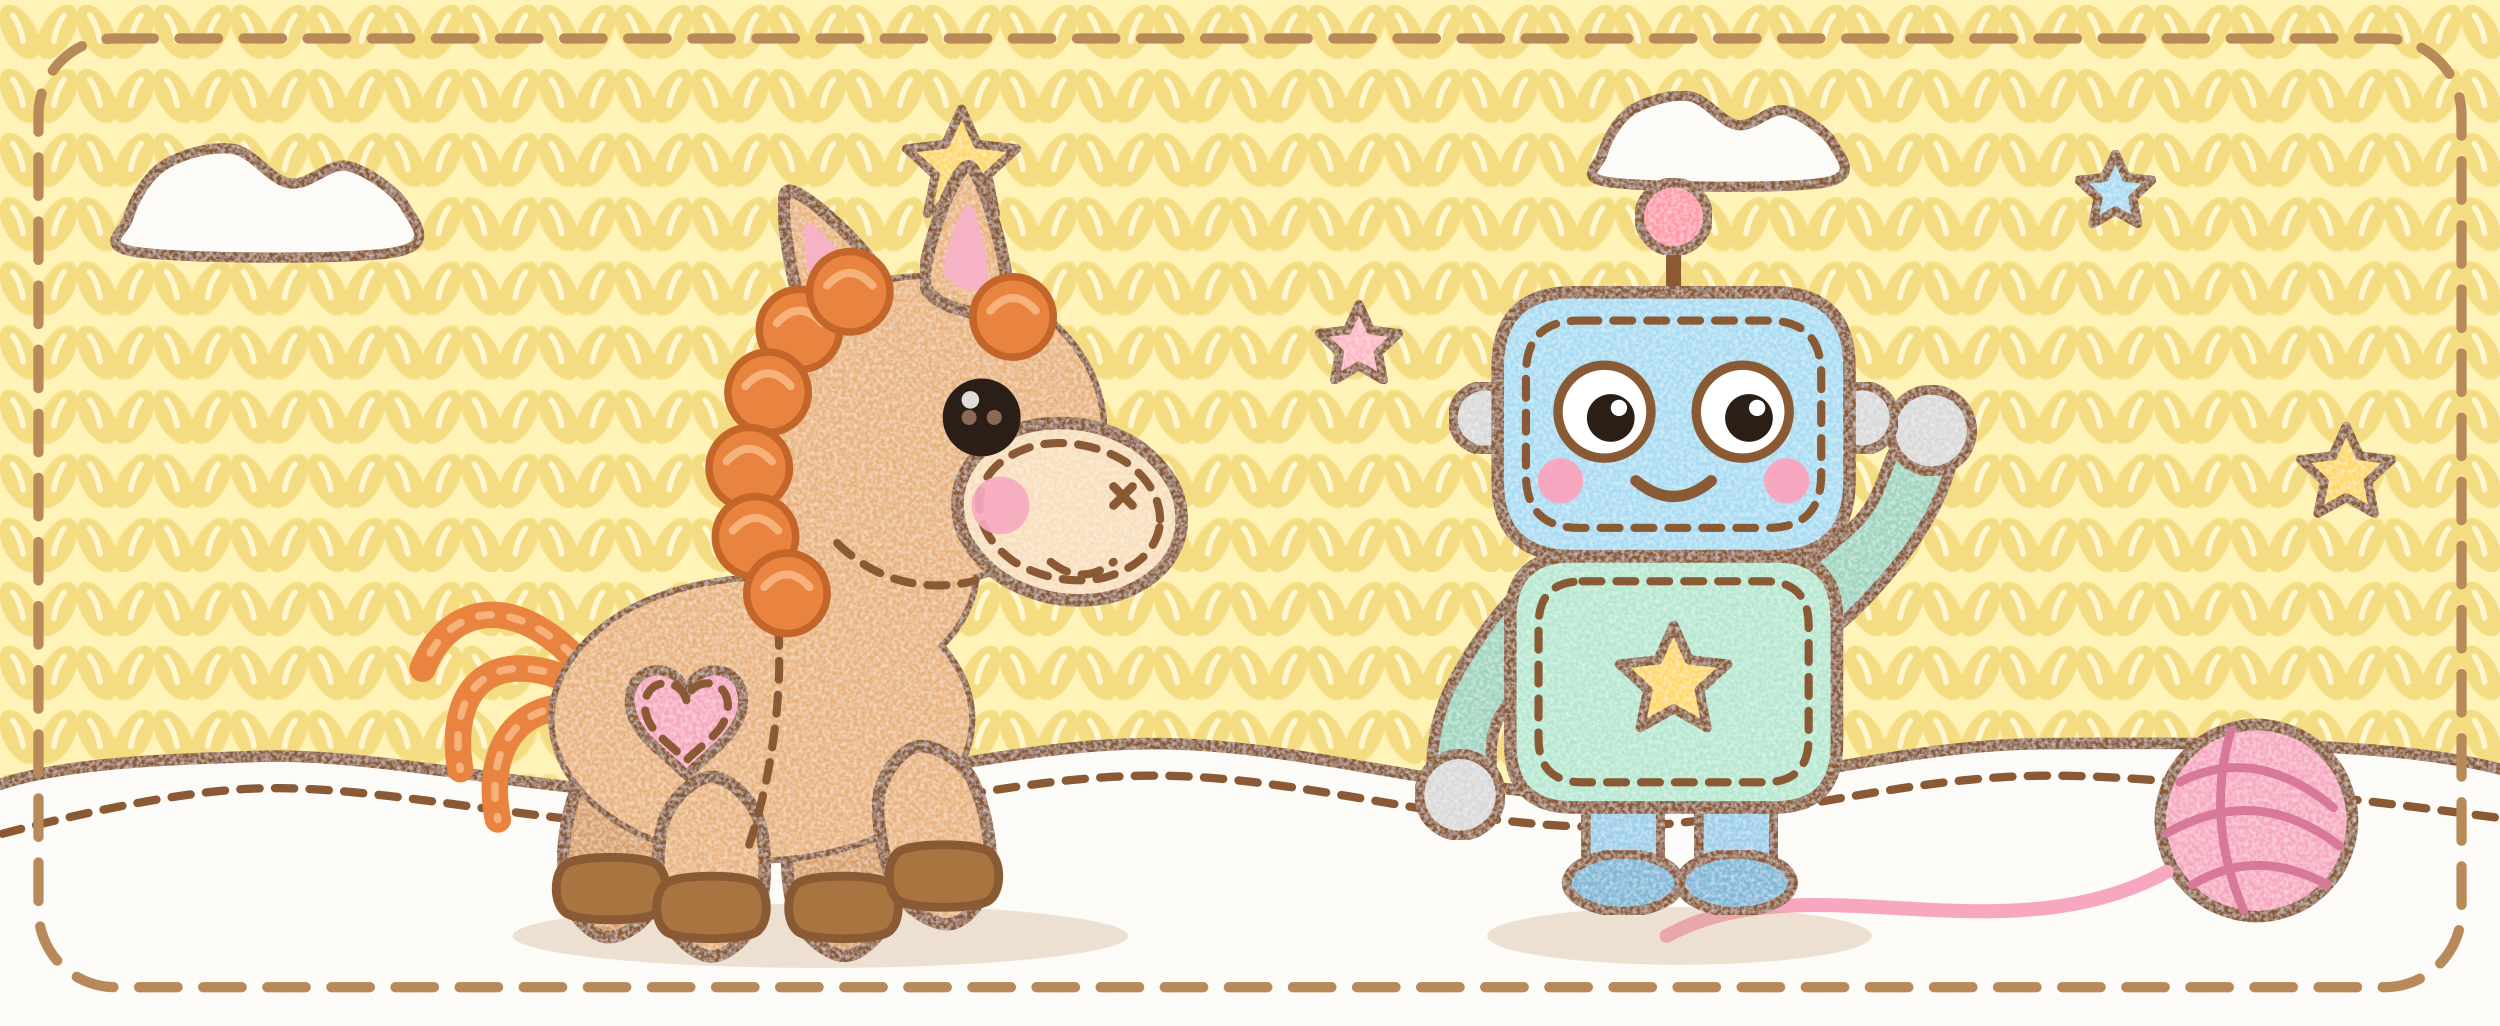
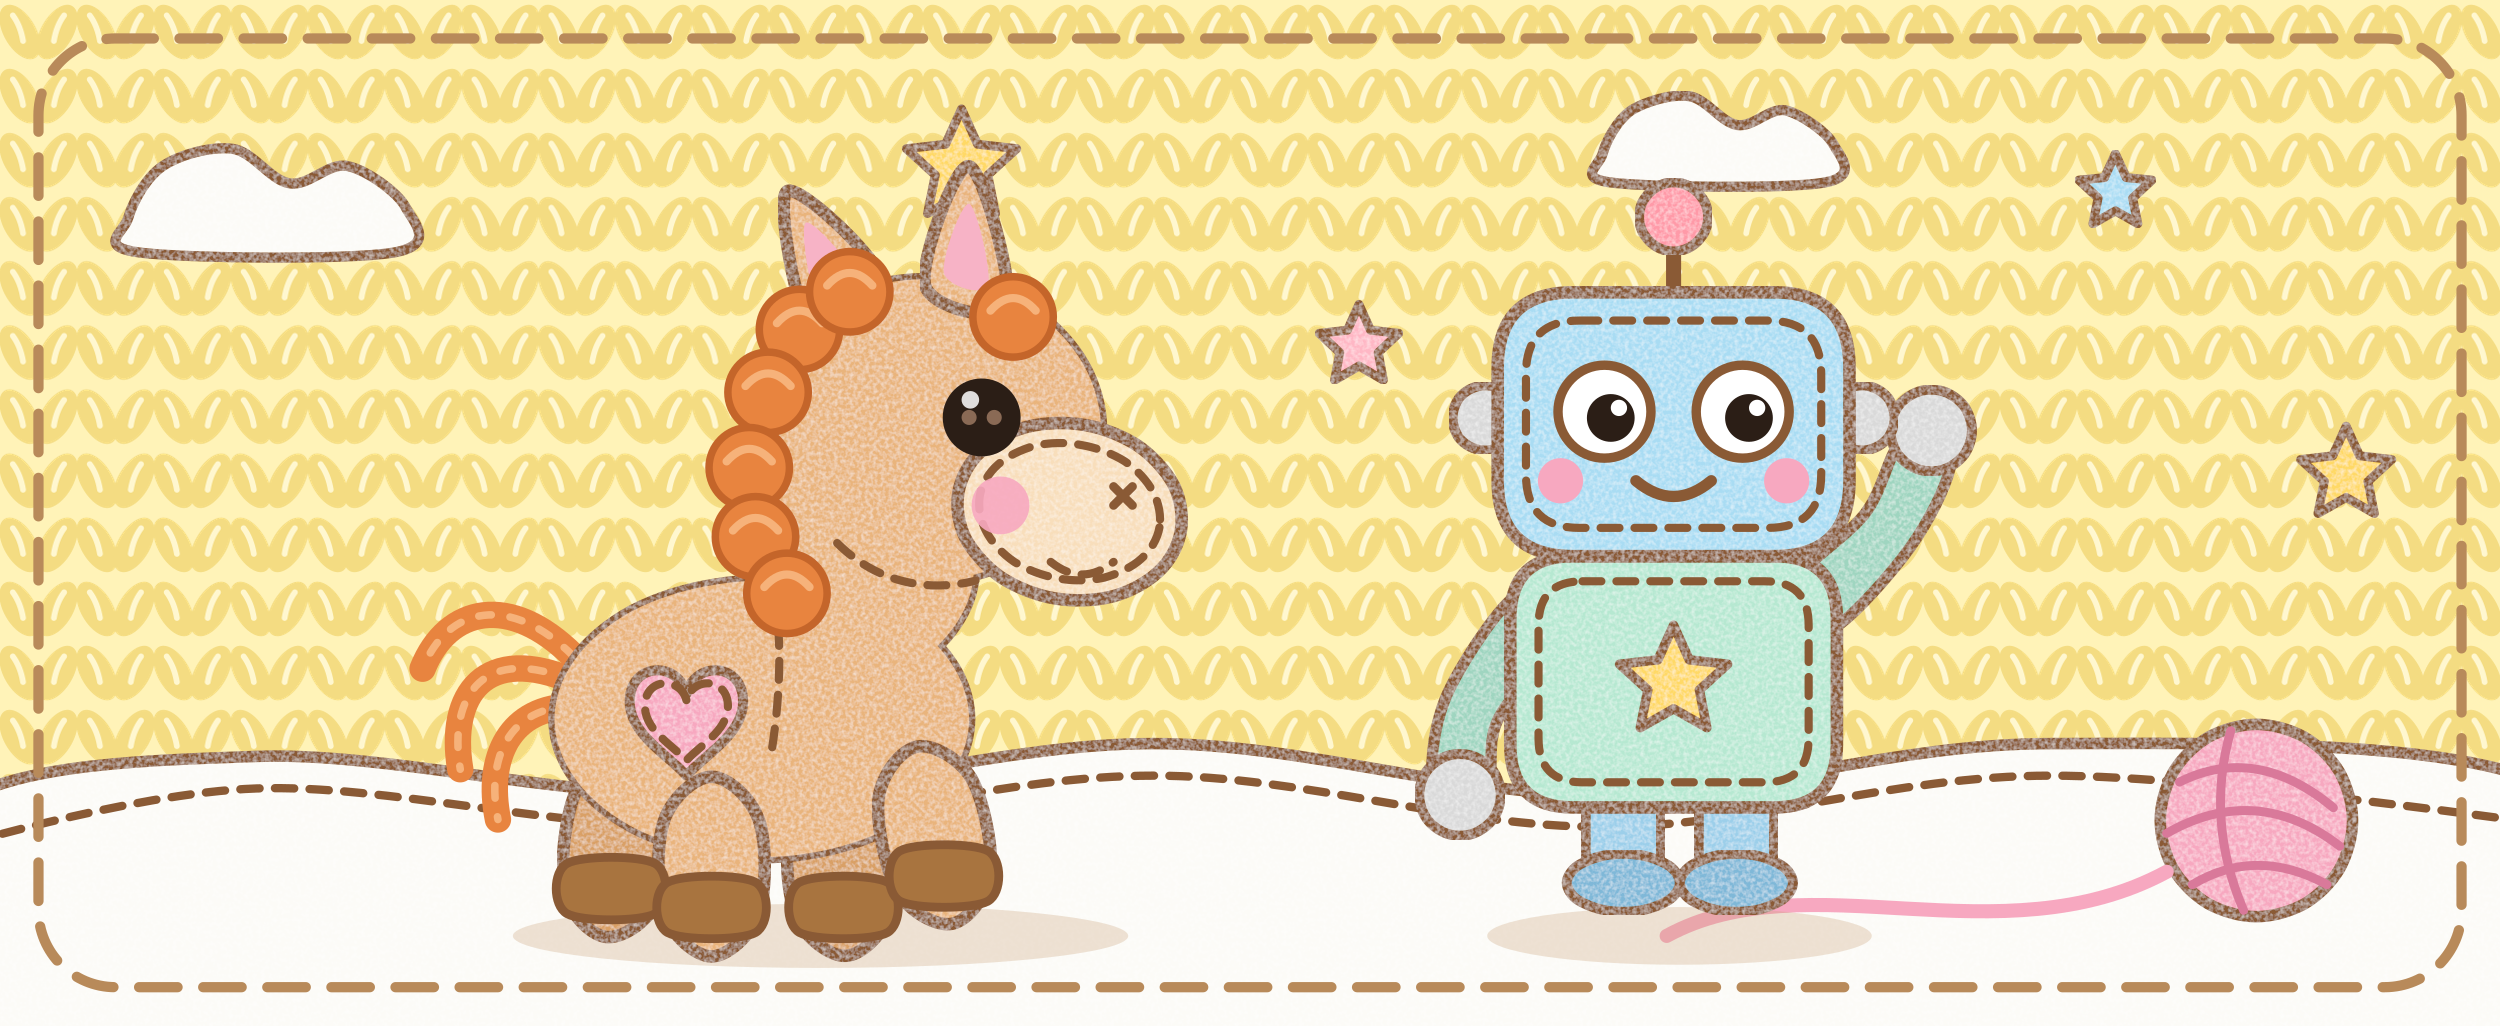
<svg xmlns="http://www.w3.org/2000/svg" viewBox="0 0 390 160" width="390" height="160">
  <defs>
    <pattern id="knit" width="12" height="10" patternUnits="userSpaceOnUse">
      <ellipse cx="3.1" cy="5" rx="2.5" ry="4.7" transform="rotate(-30 3.1 5)" fill="#F4DC82" />
      <ellipse cx="8.9" cy="5" rx="2.5" ry="4.7" transform="rotate(30 8.9 5)" fill="#F4DC82" />
      <path d="M2 2.4 q1.2 1.6 1.6 4 M10 2.4 q-1.2 1.6 -1.6 4" stroke="#FFF7CF" stroke-width=".9" fill="none" stroke-linecap="round" />
    </pattern>
    <filter id="felt" x="-5%" y="-5%" width="110%" height="110%">
      <feTurbulence type="fractalNoise" baseFrequency="1.6" numOctaves="2" seed="3" result="n" />
      <feColorMatrix in="n" type="matrix" values="0 0 0 0 1  0 0 0 0 1  0 0 0 0 1  0 0 0 .9 -.32" result="w" />
      <feComposite in="w" in2="SourceGraphic" operator="in" result="t" />
      <feMerge>
        <feMergeNode in="SourceGraphic" />
        <feMergeNode in="t" />
      </feMerge>
    </filter>
  </defs>
  <rect width="390" height="160" fill="#FFF3B8" />
  <rect width="390" height="160" fill="url(#knit)" />
  <path d="M-10 128 C-1.7 119.3 20 118.7 40 118 C60 117.3 86.7 124.3 110 124 C133.3 123.7 156.7 116 180 116 C203.3 116 226.7 124 250 124 C273.3 124 295 116 320 116 C345 116 386.7 115 400 124 C413.3 133 468.3 162.3 400 170 C331.7 177.7 58.3 177 -10 170 C-78.3 163 -18.3 136.7 -10 128 Z" fill="#FCFBF7" stroke="#8A5A35" stroke-width="1.8" stroke-linejoin="round" filter="url(#felt)" />
  <path d="M-10 133 C-10 133 20 123.7 40 123 C60 122.3 86.7 129.3 110 129 C133.3 128.7 156.7 121 180 121 C203.3 121 226.7 129 250 129 C273.3 129 295 121 320 121 C345 121 400 129 400 129" fill="none" stroke="#8A5A35" stroke-width="1.3" stroke-dasharray="3 2.4" stroke-linecap="round" />
  <path d="M20 34 C20.6 31.8 22.7 27.7 25.4 25.9 C28.1 24.1 32.9 22.8 36.2 23.2 C39.5 23.6 42.2 28.2 45.2 28.6 C48.2 29.1 51.2 25.3 54.2 25.9 C57.2 26.5 62 30 63.2 32.2 C64.4 34.5 68.3 38.2 61.4 39.4 C54.5 40.6 28.7 40.3 21.8 39.4 C14.9 38.5 19.4 36.2 20 34 Z" fill="#FCFBF7" stroke="#8A5A35" stroke-width="1.6" stroke-linejoin="round" filter="url(#felt)" />
  <path d="M250 24 C250.5 22.1 252.2 18.8 254.5 17.2 C256.8 15.8 260.8 14.6 263.5 15 C266.2 15.4 268.5 19.1 271 19.5 C273.5 19.9 276 16.8 278.5 17.2 C281 17.8 285 20.6 286 22.5 C287 24.4 290.2 27.5 284.5 28.5 C278.8 29.5 257.2 29.2 251.5 28.5 C245.8 27.8 249.5 25.9 250 24 Z" fill="#FCFBF7" stroke="#8A5A35" stroke-width="1.6" stroke-linejoin="round" filter="url(#felt)" />
  <path d="M150 17 L152.5 22.5 L158.6 23.2 L154.1 27.3 L155.3 33.3 L150 30.3 L144.7 33.3 L145.9 27.3 L141.4 23.2 L147.5 22.5 Z" fill="#FFD966" stroke="#8A5A35" stroke-width="1.4" stroke-linejoin="round" filter="url(#felt)" />
  <path d="M212 47.5 L213.8 51.5 L218.2 52 L215 55 L215.8 59.3 L212 57.1 L208.2 59.3 L209 55 L205.8 52 L210.2 51.5 Z" fill="#FFB7C5" stroke="#8A5A35" stroke-width="1.4" stroke-linejoin="round" filter="url(#felt)" />
  <path d="M366 66.5 L368.1 71.1 L373.1 71.7 L369.4 75.1 L370.4 80.1 L366 77.6 L361.6 80.1 L362.6 75.1 L358.9 71.7 L363.9 71.1 Z" fill="#FFD966" stroke="#8A5A35" stroke-width="1.4" stroke-linejoin="round" filter="url(#felt)" />
  <path d="M330 24 L331.7 27.7 L335.7 28.1 L332.7 30.9 L333.5 34.9 L330 32.9 L326.5 34.9 L327.3 30.9 L324.3 28.1 L328.3 27.7 Z" fill="#A9DCF3" stroke="#8A5A35" stroke-width="1.4" stroke-linejoin="round" filter="url(#felt)" />
  <path d="M367 128 C367 130.5 366.2 133.3 365 135.5 C363.7 137.7 361.7 139.7 359.5 141 C357.3 142.2 354.5 143 352 143 C349.5 143 346.7 142.2 344.5 141 C342.3 139.7 340.3 137.7 339 135.5 C337.8 133.3 337 130.5 337 128 C337 125.5 337.8 122.7 339 120.5 C340.3 118.3 342.3 116.3 344.5 115 C346.7 113.8 349.5 113 352 113 C354.5 113 357.3 113.8 359.5 115 C361.7 116.3 363.7 118.3 365 120.5 C366.2 122.7 367 125.5 367 128 Z" fill="#F7A8C0" stroke="#8A5A35" stroke-width="1.8" stroke-linejoin="round" filter="url(#felt)" />
  <path d="M340 122 q12 -6 24 4" fill="none" stroke="#D9799A" stroke-width="1.4" stroke-linecap="round" />
  <path d="M338 130 q14 -8 27 2" fill="none" stroke="#D9799A" stroke-width="1.4" stroke-linecap="round" />
  <path d="M342 138 q10 -6 21 0" fill="none" stroke="#D9799A" stroke-width="1.4" stroke-linecap="round" />
  <path d="M348 114 q-4 14 2 28" fill="none" stroke="#D9799A" stroke-width="1.4" stroke-linecap="round" />
  <path d="M338 136 C 312 150, 282 134, 260 146" fill="none" stroke="#F7A8C0" stroke-width="2.2" stroke-linecap="round" />
  <rect x="6" y="6" width="378" height="148" rx="12" fill="none" stroke="#B88A5A" stroke-width="1.6" stroke-dasharray="6 4" stroke-linecap="round" />
  <ellipse cx="128" cy="146" rx="48" ry="5" fill="#C9A27A" opacity=".3" />
  <ellipse cx="262" cy="146" rx="30" ry="4.5" fill="#C9A27A" opacity=".3" />
  <g transform="translate(62 22) scale(.98)">
    <path d="M28 86 C 14 80, 8 88, 10 100" fill="none" stroke="#E8843F" stroke-width="4.2" stroke-linecap="round" />
    <path d="M28 86 C 14 80, 8 88, 10 100" fill="none" stroke="#F6B27A" stroke-width="1.2" stroke-linecap="round" stroke-dasharray="2 3" />
    <path d="M28 90 C 18 90, 14 98, 16 108" fill="none" stroke="#E8843F" stroke-width="4.2" stroke-linecap="round" />
    <path d="M28 90 C 18 90, 14 98, 16 108" fill="none" stroke="#F6B27A" stroke-width="1.2" stroke-linecap="round" stroke-dasharray="2 3" />
    <path d="M28 82 C 18 72, 8 74, 4 84" fill="none" stroke="#E8843F" stroke-width="4.2" stroke-linecap="round" />
    <path d="M28 82 C 18 72, 8 74, 4 84" fill="none" stroke="#F6B27A" stroke-width="1.2" stroke-linecap="round" stroke-dasharray="2 3" />
    <path d="M28.6 103.1 C26.8 106.7 25.8 115.1 26.6 119.1 C27.3 123 30.7 126.4 33.2 126.7 C35.6 127 39.7 124.6 41.4 120.9 C43.2 117.3 44.2 108.9 43.4 104.9 C42.7 101 39.3 97.6 36.8 97.3 C34.4 97 30.3 99.4 28.6 103.1 Z" fill="#D9A066" stroke="#8A5A35" stroke-width="2" stroke-linejoin="round" filter="url(#felt)" />
    <path d="M62.5 108.5 C61.5 112.2 62 120 63.5 123.5 C65 127 69 129.9 71.4 129.7 C73.9 129.6 77.5 126.2 78.5 122.5 C79.5 118.8 79 111 77.5 107.5 C76 104 72 101.1 69.6 101.3 C67.1 101.4 63.5 104.8 62.5 108.5 Z" fill="#D9A066" stroke="#8A5A35" stroke-width="2" stroke-linejoin="round" filter="url(#felt)" />
    <g filter="url(#felt)">
      <path d="M91 92 C91 95.2 89.8 98.7 87.7 101.5 C85.7 104.4 82.3 107.2 78.6 109.2 C74.8 111.2 70 112.7 65.3 113.4 C60.7 114.2 55.3 114.2 50.7 113.4 C46 112.7 41.2 111.2 37.4 109.2 C33.7 107.2 30.3 104.4 28.3 101.5 C26.2 98.7 25 95.2 25 92 C25 88.8 26.2 85.3 28.3 82.5 C30.3 79.6 33.7 76.8 37.4 74.8 C41.2 72.8 46 71.3 50.7 70.6 C55.3 69.8 60.7 69.8 65.3 70.6 C70 71.3 74.8 72.8 78.6 74.8 C82.3 76.8 85.7 79.6 87.7 82.5 C89.8 85.3 91 88.8 91 92 Z" fill="#8A5A35" stroke="#8A5A35" stroke-width="2.0" stroke-linejoin="round" />
      <path d="M81.8 83.6 C86.5 80.8 90.9 75.6 91.6 70.1 C92.4 64.6 90.5 53.3 86.3 50.6 C82.1 47.9 71.1 50.9 66.4 53.9 C61.7 56.9 58.8 63 58.2 68.4 C57.7 73.9 59.3 84.1 63.2 86.6 C67.1 89.1 77 86.3 81.8 83.6 Z" fill="#8A5A35" stroke="#8A5A35" stroke-width="2.0" stroke-linejoin="round" />
      <path d="M112 46 C112 49.5 111 53.3 109.2 56.4 C107.5 59.5 104.6 62.6 101.5 64.8 C98.3 66.9 94.2 68.6 90.2 69.4 C86.3 70.2 81.7 70.2 77.8 69.4 C73.8 68.6 69.7 66.9 66.5 64.8 C63.4 62.6 60.5 59.5 58.8 56.4 C57 53.3 56 49.5 56 46 C56 42.5 57 38.7 58.8 35.6 C60.5 32.5 63.4 29.4 66.5 27.2 C69.7 25.1 73.8 23.4 77.8 22.6 C81.7 21.8 86.3 21.8 90.2 22.6 C94.2 23.4 98.3 25.1 101.5 27.2 C104.6 29.4 107.5 32.5 109.2 35.6 C111 38.7 112 42.5 112 46 Z" fill="#8A5A35" stroke="#8A5A35" stroke-width="2.0" stroke-linejoin="round" />
      <path d="M91 92 C91 95.2 89.8 98.7 87.7 101.5 C85.7 104.4 82.3 107.2 78.6 109.2 C74.8 111.2 70 112.7 65.3 113.4 C60.7 114.2 55.3 114.2 50.7 113.4 C46 112.7 41.2 111.2 37.4 109.2 C33.7 107.2 30.3 104.4 28.3 101.5 C26.2 98.7 25 95.2 25 92 C25 88.8 26.2 85.3 28.3 82.5 C30.3 79.6 33.7 76.8 37.4 74.8 C41.2 72.8 46 71.3 50.7 70.6 C55.3 69.8 60.7 69.8 65.3 70.6 C70 71.3 74.8 72.8 78.6 74.8 C82.3 76.8 85.7 79.6 87.7 82.5 C89.8 85.3 91 88.8 91 92 Z" fill="#E9B47C" />
      <path d="M81.8 83.6 C86.5 80.8 90.9 75.6 91.6 70.1 C92.4 64.6 90.5 53.3 86.3 50.6 C82.1 47.9 71.1 50.9 66.4 53.9 C61.7 56.9 58.8 63 58.2 68.4 C57.7 73.9 59.3 84.1 63.2 86.6 C67.1 89.1 77 86.3 81.8 83.6 Z" fill="#E9B47C" />
      <path d="M112 46 C112 49.5 111 53.3 109.2 56.4 C107.5 59.5 104.6 62.6 101.5 64.8 C98.3 66.9 94.2 68.6 90.2 69.4 C86.3 70.2 81.7 70.2 77.8 69.4 C73.8 68.6 69.7 66.9 66.5 64.8 C63.4 62.6 60.5 59.5 58.8 56.4 C57 53.3 56 49.5 56 46 C56 42.5 57 38.7 58.8 35.6 C60.5 32.5 63.4 29.4 66.5 27.2 C69.7 25.1 73.8 23.4 77.8 22.6 C81.7 21.8 86.3 21.8 90.2 22.6 C94.2 23.4 98.3 25.1 101.5 27.2 C104.6 29.4 107.5 32.5 109.2 35.6 C111 38.7 112 42.5 112 46 Z" fill="#E9B47C" />
    </g>
    <path d="M42.5 108 C41.2 111.6 41.2 119.4 42.5 123 C43.8 126.6 47.5 129.8 50 129.8 C52.5 129.8 56.2 126.6 57.5 123 C58.8 119.4 58.8 111.6 57.5 108 C56.2 104.4 52.5 101.2 50 101.2 C47.5 101.2 43.8 104.4 42.5 108 Z" fill="#E9B47C" stroke="#8A5A35" stroke-width="2" stroke-linejoin="round" filter="url(#felt)" />
    <path d="M76.6 104.5 C76.1 108.3 77.7 116.1 79.6 119.5 C81.6 122.8 85.9 125.1 88.3 124.6 C90.8 124.1 93.8 120.4 94.4 116.5 C94.9 112.7 93.3 104.9 91.4 101.5 C89.4 98.2 85.1 95.9 82.7 96.4 C80.2 96.9 77.2 100.6 76.6 104.5 Z" fill="#E9B47C" stroke="#8A5A35" stroke-width="2" stroke-linejoin="round" filter="url(#felt)" />
    <path d="M27 115 C29.3 113.7 38.7 113.7 41 115 C43.3 116.3 43.3 121.7 41 123 C38.7 124.3 29.3 124.3 27 123 C24.7 121.7 24.7 116.3 27 115 Z" fill="#A8743F" stroke="#8A5A35" stroke-width="1.4" />
    <path d="M43 118 C45.3 116.7 54.7 116.7 57 118 C59.3 119.3 59.3 124.7 57 126 C54.7 127.3 45.3 127.3 43 126 C40.7 124.7 40.7 119.3 43 118 Z" fill="#A8743F" stroke="#8A5A35" stroke-width="1.4" />
    <path d="M64 118 C66.3 116.7 75.7 116.7 78 118 C80.3 119.3 80.3 124.7 78 126 C75.7 127.3 66.3 127.3 64 126 C61.7 124.7 61.7 119.3 64 118 Z" fill="#A8743F" stroke="#8A5A35" stroke-width="1.4" />
    <path d="M80 113 C82.3 111.7 91.7 111.7 94 113 C96.3 114.3 96.3 119.7 94 121 C91.7 122.3 82.3 122.3 80 121 C77.7 119.7 77.7 114.3 80 113 Z" fill="#A8743F" stroke="#8A5A35" stroke-width="1.4" />
    <path d="M124.7 62.1 C124.3 64.4 123 66.9 121.1 68.6 C119.3 70.3 116.5 71.8 113.8 72.5 C111 73.2 107.5 73.3 104.6 72.8 C101.6 72.3 98.4 71 96 69.4 C93.7 67.8 91.6 65.4 90.4 63.2 C89.3 60.9 88.9 58.2 89.3 55.9 C89.7 53.6 91 51.1 92.9 49.4 C94.7 47.7 97.5 46.2 100.2 45.5 C103 44.8 106.5 44.7 109.4 45.2 C112.4 45.7 115.6 47 118 48.6 C120.3 50.2 122.4 52.6 123.6 54.8 C124.7 57.1 125.1 59.8 124.7 62.1 Z" fill="#F8DEBB" stroke="#8A5A35" stroke-width="2" stroke-linejoin="round" filter="url(#felt)" />
    <path d="M121.3 61.5 C121 63.3 119.9 65.2 118.4 66.5 C117 67.8 114.7 68.9 112.5 69.5 C110.3 70 107.5 70.1 105.1 69.6 C102.7 69.2 100.1 68.2 98.2 67 C96.3 65.7 94.6 63.9 93.7 62.1 C92.8 60.4 92.4 58.3 92.7 56.5 C93 54.7 94.1 52.8 95.6 51.5 C97 50.2 99.3 49.1 101.5 48.5 C103.7 48 106.5 47.9 108.9 48.4 C111.3 48.8 113.9 49.8 115.8 51 C117.7 52.3 119.4 54.1 120.3 55.9 C121.2 57.6 121.6 59.7 121.3 61.5 Z" fill="none" stroke="#8A5A35" stroke-width="1.3" stroke-dasharray="3 2.4" stroke-linecap="round" />
-     <path d="M60 72 C 62 84, 60 100, 56 112" fill="none" stroke="#8A5A35" stroke-width="1.3" stroke-dasharray="3 2.4" stroke-linecap="round" />
+     <path d="M60 72 C 61.32 79.92, 60.9 89.53, 59.31 98.67" fill="none" stroke="#8A5A35" stroke-width="1.3" stroke-dasharray="3 2.4" stroke-linecap="round" />
    <path d="M70 64 C 76 70, 84 72, 92 70" fill="none" stroke="#8A5A35" stroke-width="1.3" stroke-dasharray="3 2.4" stroke-linecap="round" />
    <path d="M46 88 C44.6 82.5 36.5 83 37 89.8 C37.5 94.7 42.9 97.6 46 101 C49.1 97.6 54.5 94.7 55 89.8 C55.5 83 47.4 82.5 46 88 Z" fill="#F7A8C0" stroke="#8A5A35" stroke-width="1.6" stroke-linejoin="round" filter="url(#felt)" />
    <path d="M46 89 C45 85.1 39.1 85.4 39.4 90.3 C39.7 94 43.7 96.1 46 98.6 C48.3 96.1 52.3 94 52.6 90.3 C52.9 85.4 47 85.1 46 89 Z" fill="none" stroke="#8A5A35" stroke-width="1.3" stroke-dasharray="3 2.4" stroke-linecap="round" />
    <path d="M66 30 C63.5 27.7 60.2 9.3 62 8 C63.8 6.7 76.3 18.3 77 22 C77.7 25.7 68.5 32.3 66 30 Z" fill="#E9B47C" stroke="#8A5A35" stroke-width="2" stroke-linejoin="round" filter="url(#felt)" />
    <path d="M67 26 C65.7 24.5 64 13.7 65 13 C66 12.3 72.7 19.8 73 22 C73.3 24.2 68.3 27.5 67 26 Z" fill="#F7B3C6" />
    <path d="M84 23 C83 19.3 88.8 3.5 91 4 C93.2 4.5 98.2 22.8 97 26 C95.8 29.2 85 26.7 84 23 Z" fill="#E9B47C" stroke="#8A5A35" stroke-width="2" stroke-linejoin="round" filter="url(#felt)" />
    <path d="M87 21 C86.5 18.8 89.8 9.7 91 10 C92.2 10.3 94.7 21.2 94 23 C93.3 24.8 87.5 23.2 87 21 Z" fill="#F7B3C6" />
    <circle cx="64" cy="30" r="6.4" fill="#E8843F" stroke="#C4652A" stroke-width="1.2" />
    <path d="M60.4 29 q3.6 -4 7.2 0" fill="none" stroke="#F6B27A" stroke-width="1.3" stroke-linecap="round" />
    <circle cx="59" cy="40" r="6.4" fill="#E8843F" stroke="#C4652A" stroke-width="1.2" />
    <path d="M55.4 39 q3.6 -4 7.2 0" fill="none" stroke="#F6B27A" stroke-width="1.3" stroke-linecap="round" />
    <circle cx="56" cy="52" r="6.4" fill="#E8843F" stroke="#C4652A" stroke-width="1.2" />
    <path d="M52.4 51 q3.6 -4 7.2 0" fill="none" stroke="#F6B27A" stroke-width="1.3" stroke-linecap="round" />
    <circle cx="57" cy="63" r="6.4" fill="#E8843F" stroke="#C4652A" stroke-width="1.2" />
    <path d="M53.4 62 q3.6 -4 7.2 0" fill="none" stroke="#F6B27A" stroke-width="1.3" stroke-linecap="round" />
    <circle cx="62" cy="72" r="6.4" fill="#E8843F" stroke="#C4652A" stroke-width="1.2" />
    <path d="M58.4 71 q3.6 -4 7.2 0" fill="none" stroke="#F6B27A" stroke-width="1.3" stroke-linecap="round" />
    <circle cx="72" cy="24" r="6.4" fill="#E8843F" stroke="#C4652A" stroke-width="1.2" />
    <path d="M68.4 23 q3.6 -4 7.2 0" fill="none" stroke="#F6B27A" stroke-width="1.3" stroke-linecap="round" />
    <circle cx="98" cy="28" r="6.4" fill="#E8843F" stroke="#C4652A" stroke-width="1.2" />
    <path d="M94.4 27 q3.6 -4 7.2 0" fill="none" stroke="#F6B27A" stroke-width="1.3" stroke-linecap="round" />
    <circle cx="93" cy="44" r="6.2" fill="#2B1E16" />
    <circle cx="91" cy="44" r="1.2" fill="#8A6A55" />
    <circle cx="95" cy="44" r="1.2" fill="#8A6A55" />
    <circle cx="91.2" cy="41.2" r="1.4" fill="#FFFFFF" opacity=".85" />
    <circle cx="96" cy="58" r="4.6" fill="#F7A8C0" opacity=".9" />
    <path d="M114 55 l3 3 M117 55 l-3 3" fill="none" stroke="#8A5A35" stroke-width="1.4" stroke-linecap="round" />
    <path d="M104 67 q5 4 10 0" fill="none" stroke="#8A5A35" stroke-width="1.3" stroke-dasharray="3 2.4" stroke-linecap="round" />
  </g>
  <g transform="translate(216 26) scale(.98)">
    <path d="M46 9 L46 21" stroke="#8A5A35" stroke-width="2.4" stroke-linecap="round" />
    <path d="M51.5 8 C51.5 9.1 51.1 10.4 50.4 11.2 C49.8 12.1 48.7 12.9 47.7 13.2 C46.7 13.6 45.3 13.6 44.3 13.2 C43.3 12.9 42.2 12.1 41.6 11.2 C40.9 10.4 40.5 9.1 40.5 8 C40.5 6.9 40.9 5.6 41.6 4.8 C42.2 3.9 43.3 3.1 44.3 2.8 C45.3 2.4 46.7 2.4 47.7 2.8 C48.7 3.1 49.8 3.9 50.4 4.8 C51.1 5.6 51.5 6.9 51.5 8 Z" fill="#FF9AA8" stroke="#8A5A35" stroke-width="1.6" stroke-linejoin="round" filter="url(#felt)" />
    <path d="M19.9 69.1 C17.1 71.7 12 79.4 9.9 84.1 C7.9 88.8 7.3 94.3 7.6 97.3 C7.8 100.2 9.9 101.7 11.3 102 C12.8 102.2 15.3 101.1 16.4 98.7 C17.6 96.4 16.1 91.9 18.1 87.9 C20 83.9 26.6 78.2 28.1 74.9 C29.5 71.6 28 69.3 26.6 68.3 C25.3 67.4 22.7 66.5 19.9 69.1 Z" fill="#9FD5C0" stroke="#8A5A35" stroke-width="1.8" stroke-linejoin="round" filter="url(#felt)" />
    <path d="M18.5 100 C18.5 101.3 18 102.8 17.3 103.8 C16.5 104.9 15.2 105.8 14 106.2 C12.8 106.6 11.2 106.6 10 106.2 C8.8 105.8 7.5 104.9 6.7 103.8 C6 102.8 5.5 101.3 5.5 100 C5.5 98.7 6 97.2 6.7 96.2 C7.5 95.1 8.8 94.2 10 93.8 C11.2 93.4 12.8 93.4 14 93.8 C15.2 94.2 16.5 95.1 17.3 96.2 C18 97.2 18.5 98.7 18.5 100 Z" fill="#D9D9D9" stroke="#8A5A35" stroke-width="1.6" stroke-linejoin="round" filter="url(#felt)" />
    <path d="M71.5 73.5 C74.7 71.5 80.5 65 83.6 60.7 C86.7 56.4 89.3 51.1 90 48 C90.7 45 89.2 43 87.8 42.4 C86.5 41.7 83.9 41.8 82 44 C80.1 46.1 79.3 51.6 76.4 55.3 C73.5 59 66.4 63.5 64.5 66.5 C62.5 69.4 63.6 72 64.8 73.2 C66 74.4 68.4 75.6 71.5 73.5 Z" fill="#9FD5C0" stroke="#8A5A35" stroke-width="1.8" stroke-linejoin="round" filter="url(#felt)" />
    <path d="M93.5 42 C93.5 43.3 93 44.8 92.3 45.8 C91.5 46.9 90.2 47.8 89 48.2 C87.8 48.6 86.2 48.6 85 48.2 C83.8 47.8 82.5 46.9 81.7 45.8 C81 44.8 80.5 43.3 80.5 42 C80.5 40.7 81 39.2 81.7 38.2 C82.5 37.1 83.8 36.2 85 35.8 C86.2 35.4 87.8 35.4 89 35.8 C90.2 36.2 91.5 37.1 92.3 38.2 C93 39.2 93.5 40.7 93.5 42 Z" fill="#D9D9D9" stroke="#8A5A35" stroke-width="1.6" stroke-linejoin="round" filter="url(#felt)" />
    <path d="M32 98 h12 v14 h-12 Z" fill="#9CCFEA" stroke="#8A5A35" stroke-width="1.6" stroke-linejoin="round" filter="url(#felt)" />
    <path d="M47 114 C47 114.9 46.3 116 45.3 116.7 C44.2 117.4 42.5 118.1 40.8 118.4 C39.1 118.7 36.9 118.7 35.2 118.4 C33.5 118.1 31.8 117.4 30.7 116.7 C29.7 116 29 114.9 29 114 C29 113.1 29.7 112 30.7 111.3 C31.8 110.6 33.5 109.9 35.2 109.6 C36.9 109.3 39.1 109.3 40.8 109.6 C42.5 109.9 44.2 110.6 45.3 111.3 C46.3 112 47 113.1 47 114 Z" fill="#7FB8D8" stroke="#8A5A35" stroke-width="1.6" stroke-linejoin="round" filter="url(#felt)" />
    <path d="M50 98 h12 v14 h-12 Z" fill="#9CCFEA" stroke="#8A5A35" stroke-width="1.6" stroke-linejoin="round" filter="url(#felt)" />
    <path d="M65 114 C65 114.9 64.3 116 63.3 116.7 C62.2 117.4 60.5 118.1 58.8 118.4 C57.1 118.7 54.9 118.7 53.2 118.4 C51.5 118.1 49.8 117.4 48.7 116.7 C47.7 116 47 114.9 47 114 C47 113.1 47.7 112 48.7 111.3 C49.8 110.6 51.5 109.9 53.2 109.6 C54.9 109.3 57.1 109.3 58.8 109.6 C60.5 109.9 62.2 110.6 63.3 111.3 C64.3 112 65 113.1 65 114 Z" fill="#7FB8D8" stroke="#8A5A35" stroke-width="1.6" stroke-linejoin="round" filter="url(#felt)" />
    <path d="M30 62 h32 q10 0 10 10 v20 q0 10 -10 10 h-32 q-10 0 -10 -10 v-20 q0 -10 10 -10 Z" fill="#B6E8D1" stroke="#8A5A35" stroke-width="2" stroke-linejoin="round" filter="url(#felt)" />
    <path d="M31.5 66 h29 q7 0 7 7 v18 q0 7 -7 7 h-29 q-7 0 -7 -7 v-18 q0 -7 7 -7 Z" fill="none" stroke="#8A5A35" stroke-width="1.3" stroke-dasharray="3 2.4" stroke-linecap="round" />
    <path d="M46 73 L48.5 78.5 L54.6 79.2 L50.1 83.3 L51.3 89.3 L46 86.3 L40.7 89.3 L41.9 83.3 L37.4 79.2 L43.5 78.5 Z" fill="#FFD966" stroke="#8A5A35" stroke-width="1.5" stroke-linejoin="round" filter="url(#felt)" />
    <path d="M21.2 40 C21.2 41 20.8 42.2 20.2 43.1 C19.6 43.9 18.6 44.6 17.6 44.9 C16.6 45.3 15.4 45.3 14.4 44.9 C13.4 44.6 12.4 43.9 11.8 43.1 C11.2 42.2 10.8 41 10.8 40 C10.8 39 11.2 37.8 11.8 36.9 C12.4 36.1 13.4 35.4 14.4 35.1 C15.4 34.7 16.6 34.7 17.6 35.1 C18.6 35.4 19.6 36.1 20.2 36.9 C20.8 37.8 21.2 39 21.2 40 Z" fill="#D9D9D9" stroke="#8A5A35" stroke-width="1.6" stroke-linejoin="round" filter="url(#felt)" />
    <path d="M81.2 40 C81.2 41 80.8 42.2 80.2 43.1 C79.6 43.9 78.6 44.6 77.6 44.9 C76.6 45.3 75.4 45.3 74.4 44.9 C73.4 44.6 72.4 43.9 71.8 43.1 C71.2 42.2 70.8 41 70.8 40 C70.8 39 71.2 37.8 71.8 36.9 C72.4 36.1 73.4 35.4 74.4 35.1 C75.4 34.7 76.6 34.7 77.6 35.1 C78.6 35.4 79.6 36.1 80.2 36.9 C80.8 37.8 81.2 39 81.2 40 Z" fill="#D9D9D9" stroke="#8A5A35" stroke-width="1.6" stroke-linejoin="round" filter="url(#felt)" />
    <path d="M30 20 h32 q12 0 12 12 v18 q0 12 -12 12 h-32 q-12 0 -12 -12 v-18 q0 -12 12 -12 Z" fill="#A9DCF3" stroke="#8A5A35" stroke-width="2" stroke-linejoin="round" filter="url(#felt)" />
    <path d="M31 24.5 h30 q8.5 0 8.5 8.5 v16 q0 8.5 -8.5 8.5 h-30 q-8.5 0 -8.5 -8.5 v-16 q0 -8.5 8.5 -8.5 Z" fill="none" stroke="#8A5A35" stroke-width="1.3" stroke-dasharray="3 2.4" stroke-linecap="round" />
    <circle cx="35" cy="39" r="7.4" fill="#FFFFFF" stroke="#8A5A35" stroke-width="1.5" />
    <circle cx="36" cy="40" r="3.8" fill="#2B1E16" />
    <circle cx="37.3" cy="38.4" r="1.3" fill="#FFFFFF" />
    <circle cx="57" cy="39" r="7.4" fill="#FFFFFF" stroke="#8A5A35" stroke-width="1.5" />
    <circle cx="58" cy="40" r="3.8" fill="#2B1E16" />
    <circle cx="59.3" cy="38.4" r="1.3" fill="#FFFFFF" />
    <circle cx="28" cy="50" r="3.6" fill="#F7A8C0" />
    <circle cx="64" cy="50" r="3.6" fill="#F7A8C0" />
    <path d="M40 50 q6 5 12 0" fill="none" stroke="#8A5A35" stroke-width="1.8" stroke-linecap="round" />
  </g>
</svg>
